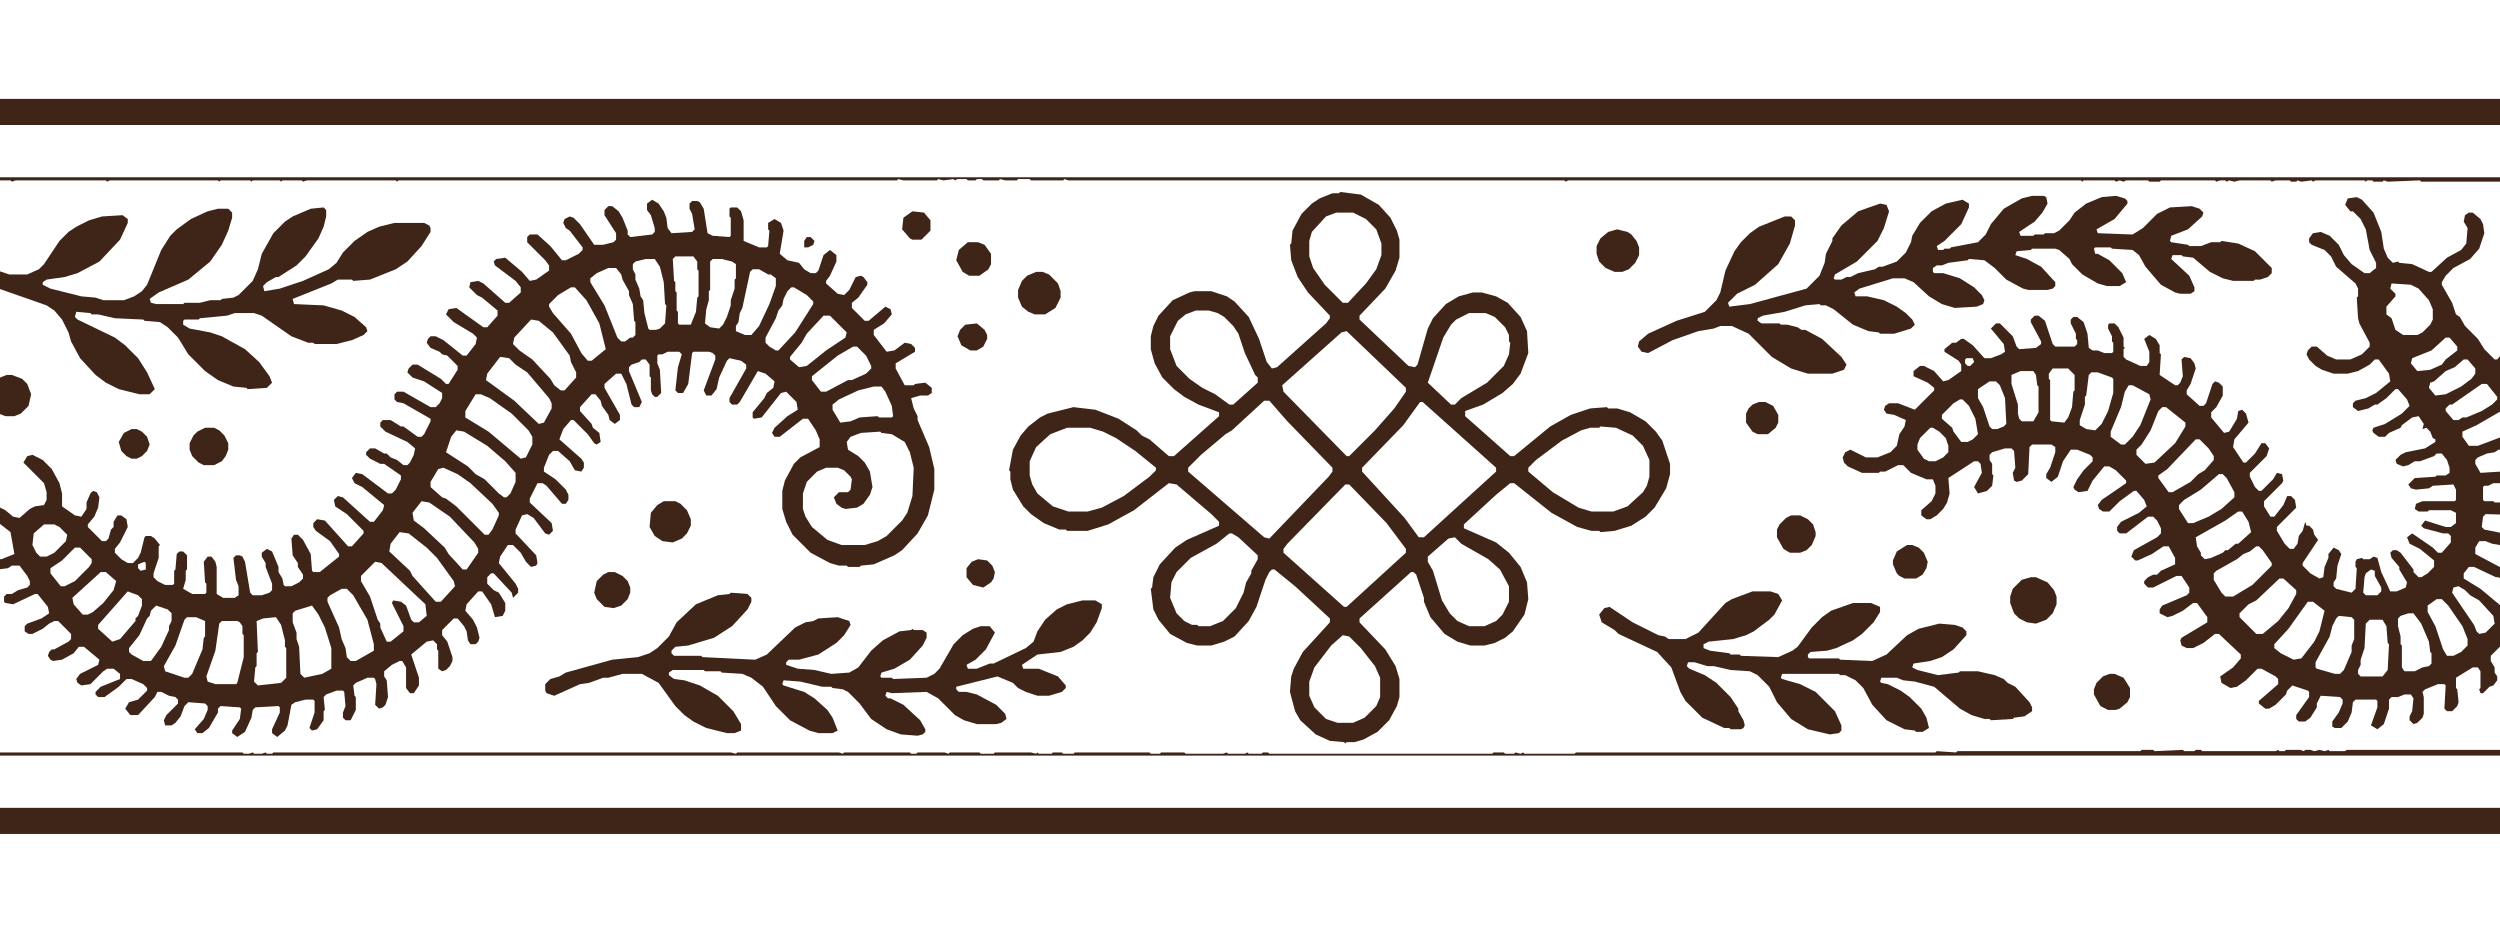
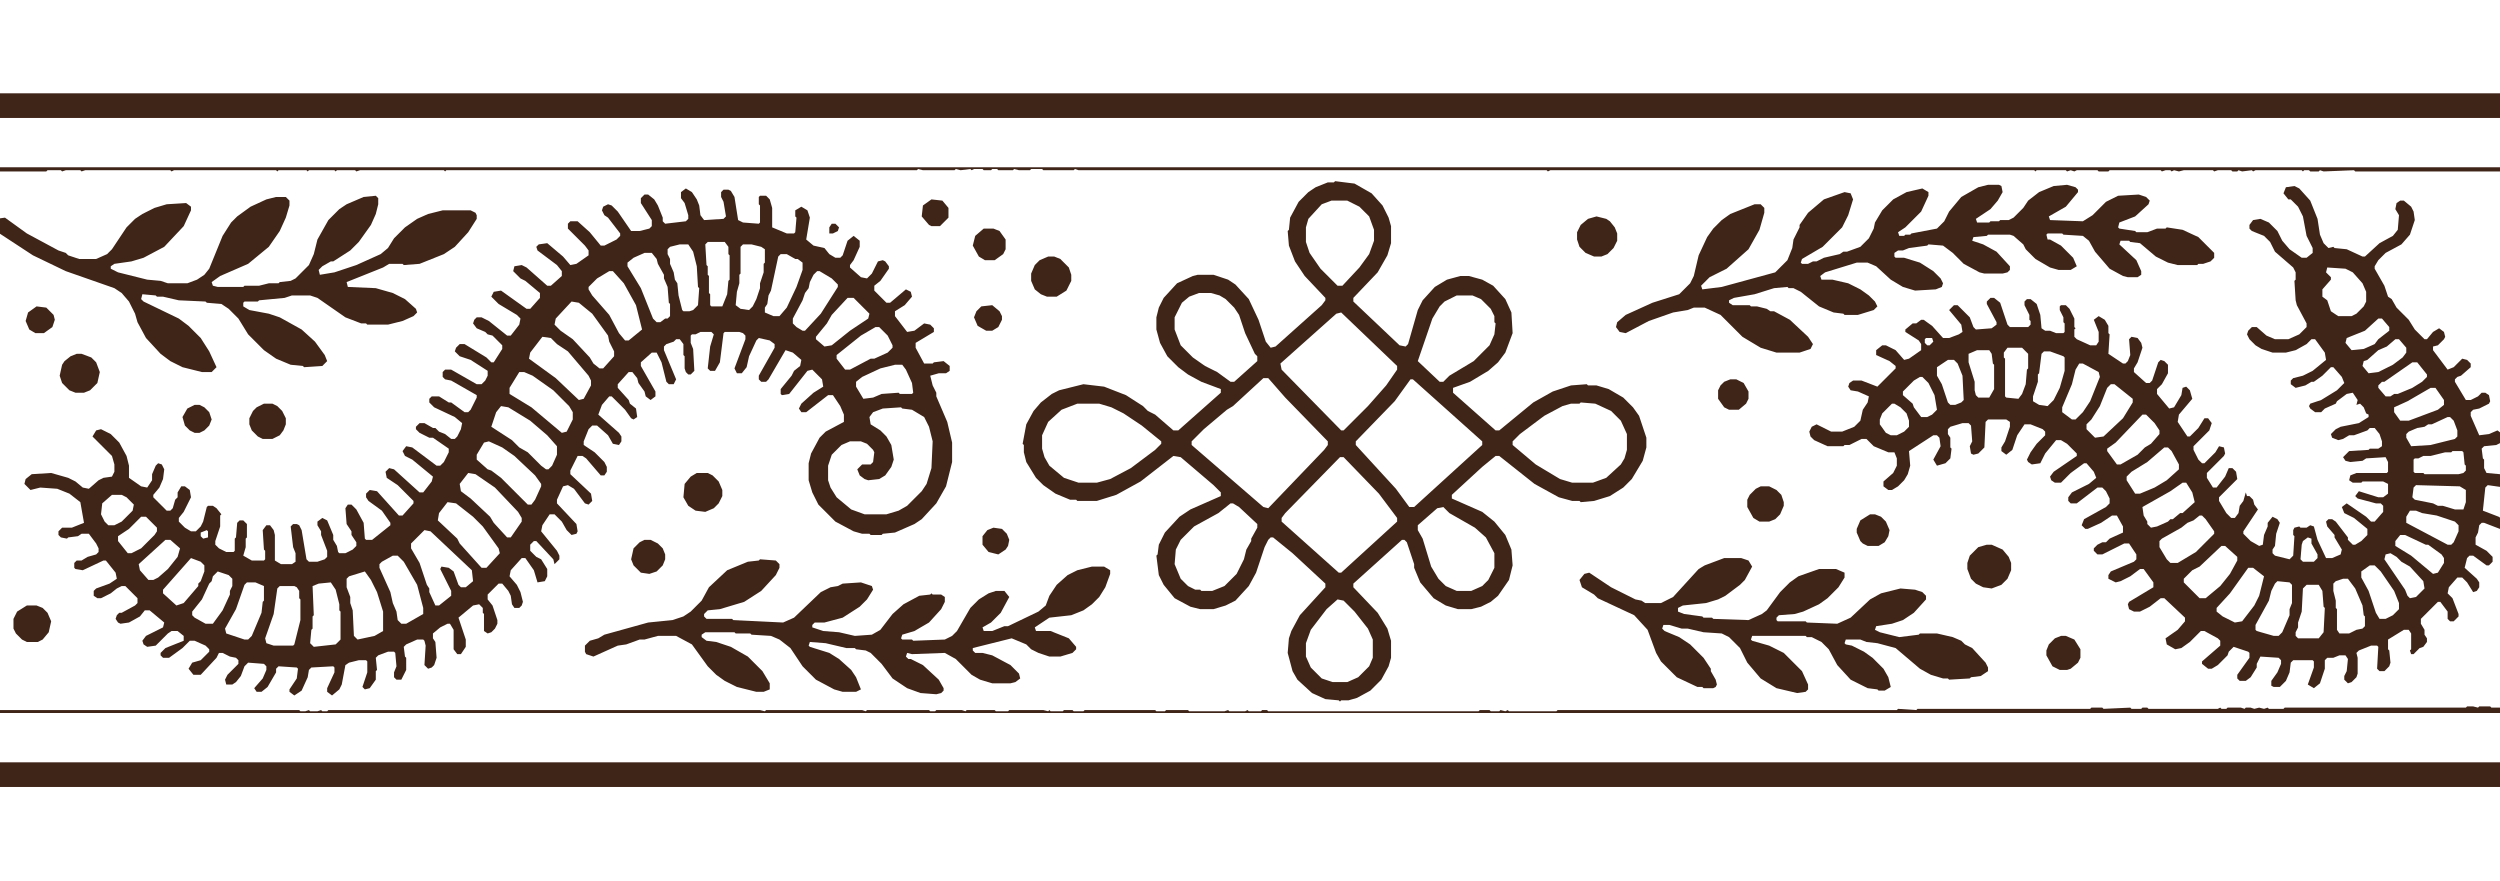
- <svg xmlns="http://www.w3.org/2000/svg" width="268" height="100" viewBox="16 0 268 100">
+ <svg xmlns="http://www.w3.org/2000/svg" width="284" height="100" viewBox="8 0 284 100">
  <defs>
    <clipPath id="interior">
      <rect x="5" y="19" width="290" height="62" />
    </clipPath>
  </defs>
  <g clip-path="url(#interior)">
    <g transform="translate(300 0) rotate(90) scale(0.1381215)">
      <path fill="#3F2418" fill-rule="evenodd" d="M511,2072L504,2075L500,2079L498,2084L498,2092L503,2100L509,2103L517,2103L521,2101L526,2096L528,2092L528,2083L526,2079L520,2074Z M263,2069L259,2070L253,2076L252,2084L257,2091L264,2093L271,2090L274,2085L274,2078L269,2071Z M306,2032L298,2035L294,2039L291,2047L291,2051L293,2056L297,2061L300,2063L309,2065L315,2063L321,2057L323,2052L323,2045L321,2040L315,2034Z M345,1940L339,1942L335,1946L333,1950L333,1954L336,1960L343,1964L350,1962L354,1958L356,1954L356,1950L354,1946L350,1942Z M344,1879L338,1882L334,1886L332,1890L332,1897L335,1903L338,1906L344,1909L349,1909L354,1907L359,1902L361,1898L361,1890L358,1884L354,1881L349,1879Z M177,1722L175,1723L173,1727L173,1750L176,1762L180,1771L187,1781L196,1790L204,1795L209,1801L218,1821L224,1839L226,1851L222,1852L219,1849L215,1842L215,1840L206,1826L199,1819L185,1809L176,1805L168,1803L163,1803L161,1805L162,1815L168,1829L172,1835L181,1844L197,1853L209,1856L218,1860L229,1871L231,1875L232,1884L233,1885L233,1893L235,1901L235,1913L236,1914L236,1935L235,1939L232,1940L227,1933L217,1910L203,1893L190,1884L179,1879L169,1876L165,1876L162,1879L162,1887L164,1895L170,1908L178,1919L183,1924L194,1931L221,1942L226,1946L230,1952L233,1960L233,1976L231,1982L230,1993L224,2017L221,2023L219,2023L217,2020L215,2006L212,1996L203,1979L186,1963L173,1957L170,1957L167,1961L168,1977L171,1987L176,1997L180,2003L187,2010L205,2022L209,2026L213,2035L213,2049L210,2058L208,2060L206,2066L192,2092L179,2110L180,2117L182,2119L186,2120L191,2116L210,2087L223,2060L237,2020L241,2014L248,2008L258,2003L265,2001L278,1994L291,1982L297,1974L302,1964L306,1948L306,1940L302,1936L289,1942L278,1949L268,1959L262,1967L248,1996L246,1998L242,1997L243,1986L244,1985L244,1980L247,1967L248,1945L249,1944L250,1932L254,1926L262,1918L275,1910L288,1897L295,1887L300,1875L301,1865L302,1864L301,1849L297,1845L292,1847L281,1855L271,1866L261,1884L258,1893L255,1909L252,1914L249,1914L248,1913L248,1902L247,1901L245,1880L243,1874L243,1859L245,1853L261,1830L266,1817L266,1813L267,1812L267,1795L264,1783L260,1774L257,1771L254,1772L246,1781L241,1791L237,1805L236,1828L232,1829L220,1799L217,1794L217,1783L218,1782L217,1769L209,1749L203,1740L191,1729L180,1722Z M456,1567L451,1569L447,1573L444,1579L444,1584L446,1588L451,1593L460,1595L465,1593L471,1587L472,1580L470,1574L465,1569L460,1567Z M403,1520L396,1523L391,1528L389,1532L389,1541L392,1546L398,1551L409,1552L416,1548L420,1542L421,1534L418,1527L414,1523L408,1520Z M187,1424L184,1427L184,1430L187,1432L192,1432L192,1429L190,1425Z M171,1334L165,1339L164,1348L169,1355L178,1356L185,1350L186,1348L186,1341L179,1334Z M301,1333L297,1338L298,1346L299,1347L299,1354L286,1361L282,1361L273,1346L270,1346L267,1349L266,1354L272,1362L273,1368L260,1378L256,1378L251,1370L244,1364L240,1365L238,1369L249,1382L249,1385L239,1395L235,1395L231,1390L221,1383L219,1383L215,1386L214,1388L215,1392L225,1397L229,1401L228,1406L220,1415L218,1415L214,1412L203,1407L198,1407L194,1412L198,1417L210,1421L212,1423L212,1427L209,1432L204,1436L202,1445L197,1451L179,1448L173,1450L170,1455L173,1460L178,1460L179,1459L191,1460L192,1461L192,1467L187,1479L171,1479L164,1481L161,1484L161,1489L162,1490L168,1490L169,1489L183,1489L184,1490L183,1503L181,1507L162,1510L157,1513L156,1515L156,1519L158,1521L162,1521L166,1519L178,1517L180,1519L181,1535L177,1538L169,1539L164,1541L158,1545L155,1550L158,1554L163,1554L167,1551L177,1548L180,1548L182,1550L184,1567L182,1569L179,1569L169,1573L164,1576L160,1581L160,1584L163,1587L167,1587L181,1578L186,1578L188,1580L190,1588L190,1595L174,1606L169,1611L168,1614L170,1618L173,1619L177,1617L179,1614L192,1604L194,1604L197,1607L202,1617L202,1620L191,1629L182,1639L182,1645L184,1647L188,1647L202,1633L206,1630L210,1630L217,1640L218,1645L211,1651L200,1664L201,1671L203,1673L206,1672L218,1656L223,1652L227,1652L235,1661L235,1664L220,1681L218,1685L219,1691L223,1692L229,1686L231,1682L241,1670L245,1670L254,1678L254,1681L239,1702L240,1708L244,1710L250,1704L259,1689L262,1686L267,1687L276,1694L276,1697L264,1712L261,1718L261,1722L263,1724L266,1725L270,1722L273,1715L275,1713L276,1709L284,1701L287,1701L298,1708L298,1710L294,1714L283,1732L283,1736L286,1739L289,1740L293,1736L296,1727L305,1713L309,1713L313,1715L316,1718L316,1722L304,1743L304,1748L306,1750L310,1750L312,1748L313,1743L325,1722L327,1722L337,1727L339,1729L339,1732L331,1743L331,1745L326,1753L326,1759L328,1761L331,1761L335,1757L343,1740L348,1734L353,1735L359,1738L361,1740L361,1743L357,1748L355,1753L352,1756L352,1758L348,1765L348,1769L351,1772L353,1772L356,1769L360,1761L360,1758L369,1745L372,1745L380,1749L383,1752L383,1755L368,1775L367,1780L371,1783L375,1781L378,1775L392,1758L396,1759L405,1766L405,1769L386,1790L385,1794L388,1797L393,1796L399,1787L412,1774L414,1774L424,1783L424,1786L404,1804L403,1810L406,1813L409,1813L412,1811L420,1800L430,1793L432,1793L444,1808L444,1813L443,1814L430,1815L419,1821L415,1825L415,1828L418,1830L431,1829L437,1825L440,1825L446,1821L449,1821L452,1824L455,1830L455,1835L454,1836L449,1837L444,1840L440,1840L428,1845L426,1849L429,1853L432,1853L437,1850L440,1850L453,1845L458,1845L460,1847L462,1853L462,1860L460,1862L436,1866L432,1868L431,1870L431,1873L433,1875L450,1873L455,1871L462,1871L464,1874L464,1883L461,1888L440,1888L436,1889L432,1892L432,1895L436,1898L452,1897L453,1896L460,1896L461,1897L461,1907L457,1914L450,1912L443,1912L442,1911L431,1911L428,1914L428,1917L430,1919L442,1920L443,1921L453,1921L454,1922L454,1928L451,1934L448,1937L445,1937L433,1933L424,1933L423,1932L418,1936L416,1939L416,1943L417,1944L429,1947L433,1949L437,1953L437,1957L434,1962L429,1967L426,1967L421,1963L409,1957L403,1958L400,1962L400,1965L405,1968L409,1968L411,1970L418,1972L420,1974L420,1977L409,1988L407,1988L401,1983L394,1980L386,1979L382,1981L381,1984L383,1986L390,1989L395,1989L401,1993L400,1998L393,2008L383,2008L375,2010L364,2016L357,2023L353,2031L354,2035L359,2038L375,2022L382,2020L388,2020L392,2022L393,2029L395,2033L402,2041L401,2046L396,2052L393,2058L389,2072L390,2088L394,2093L398,2094L403,2089L401,2081L402,2067L406,2057L413,2048L430,2045L434,2055L434,2063L437,2066L440,2066L442,2064L443,2059L442,2058L441,2050L439,2047L439,2041L447,2035L451,2033L454,2033L456,2035L458,2042L461,2047L461,2051L463,2053L467,2053L468,2052L469,2046L461,2029L461,2027L471,2019L476,2018L480,2024L484,2035L486,2037L490,2037L492,2034L492,2031L488,2023L484,2018L482,2014L482,2011L492,2001L496,2001L498,2003L504,2014L504,2016L506,2018L509,2019L512,2017L513,2015L512,2008L507,1999L502,1995L502,1991L512,1979L516,1980L523,1994L527,1997L530,1996L532,1993L531,1986L521,1976L519,1973L519,1968L523,1963L527,1963L533,1978L537,1982L539,1982L541,1980L541,1975L533,1964L527,1958L527,1954L531,1945L534,1942L536,1942L543,1949L545,1956L550,1959L555,1955L555,1949L541,1936L537,1934L537,1931L540,1925L541,1920L543,1918L546,1918L555,1927L559,1929L563,1928L563,1923L561,1920L556,1916L548,1913L545,1910L546,1897L548,1895L551,1895L558,1898L566,1905L569,1903L569,1899L565,1894L553,1887L550,1887L548,1885L549,1870L550,1869L558,1870L567,1876L569,1876L572,1872L568,1866L557,1861L551,1860L549,1858L548,1840L549,1839L553,1839L566,1845L569,1845L572,1841L567,1835L563,1833L547,1830L545,1827L543,1819L543,1813L544,1812L553,1812L565,1816L567,1814L566,1810L559,1805L552,1805L551,1804L541,1805L539,1803L536,1795L536,1790L537,1789L548,1788L553,1790L557,1790L559,1788L559,1784L551,1780L541,1780L540,1781L532,1782L530,1780L526,1771L526,1766L527,1765L531,1764L547,1765L550,1762L549,1759L547,1757L541,1755L528,1756L525,1758L521,1758L516,1752L513,1746L513,1744L518,1741L534,1741L538,1738L538,1735L532,1731L526,1731L508,1737L498,1725L497,1720L500,1717L504,1717L505,1716L519,1716L521,1713L520,1710L517,1707L513,1705L510,1705L498,1709L493,1713L489,1713L480,1704L480,1701L486,1696L490,1694L497,1693L500,1691L500,1687L498,1685L495,1684L487,1686L481,1689L474,1695L469,1694L459,1685L459,1682L469,1675L479,1672L478,1666L474,1664L468,1664L460,1669L458,1673L453,1678L448,1678L445,1675L445,1673L460,1659L464,1658L460,1654L457,1654L453,1656L437,1669L432,1668L423,1662L423,1658L429,1652L436,1648L440,1644L439,1640L437,1639L431,1640L414,1656L411,1656L400,1651L399,1647L402,1642L414,1633L415,1630L412,1627L406,1628L390,1645L387,1645L375,1639L375,1635L377,1632L391,1620L391,1617L388,1615L384,1615L380,1617L372,1625L366,1634L363,1634L353,1630L350,1627L350,1623L358,1614L365,1610L366,1605L363,1603L359,1603L356,1605L341,1622L333,1619L326,1613L326,1611L337,1600L344,1595L345,1593L343,1590L336,1591L332,1596L329,1597L319,1606L316,1606L306,1597L306,1594L311,1590L315,1589L322,1584L326,1583L329,1579L326,1575L322,1575L301,1587L298,1587L290,1578L290,1574L298,1570L314,1566L316,1564L316,1560L312,1558L288,1568L285,1568L283,1566L281,1560L279,1558L279,1555L283,1552L292,1552L293,1551L303,1551L306,1550L308,1548L308,1546L305,1543L287,1544L282,1546L276,1546L275,1545L275,1542L273,1538L273,1529L275,1527L285,1530L303,1532L305,1530L305,1526L298,1522L274,1519L273,1518L273,1506L274,1503L276,1501L279,1501L303,1510L307,1508L307,1504L302,1500L293,1498L280,1492L278,1490L280,1481L283,1477L286,1477L309,1490L312,1490L314,1488L314,1484L312,1482L288,1468L290,1462L296,1455L301,1456L305,1461L309,1463L320,1472L324,1472L325,1471L324,1465L305,1450L304,1446L312,1438L318,1437L323,1445L332,1455L336,1457L339,1455L339,1451L325,1433L325,1429L334,1423L341,1420L347,1420L355,1435L360,1440L373,1447L381,1449L395,1449L405,1446L415,1441L429,1427L437,1412L439,1405L439,1399L440,1398L440,1389L439,1388L438,1378L431,1362L427,1356L414,1344L400,1336L380,1331L364,1331L347,1335L326,1344L323,1344L317,1347L309,1349L307,1342L307,1336L305,1333Z M415,2004L420,2005L429,2014L432,2020L432,2025L429,2028L423,2031L414,2030L407,2022L407,2014L409,2010Z M434,1985L437,1985L440,1987L451,1998L455,2006L455,2009L445,2017L441,2017L435,2008L425,1998L425,1994Z M451,1966L458,1968L468,1976L475,1984L477,1988L477,1992L469,1999L464,2000L444,1978L444,1974Z M465,1946L470,1946L478,1949L480,1951L482,1951L496,1963L498,1969L488,1980L485,1980L459,1957L462,1949Z M436,1944L437,1943L442,1943L443,1947L441,1949L438,1949Z M473,1926L476,1923L482,1923L486,1925L489,1925L502,1931L513,1939L513,1945L508,1954L506,1956L503,1956L493,1948L480,1942L478,1940L474,1939L470,1935Z M482,1897L494,1897L495,1898L504,1899L523,1907L526,1910L526,1913L521,1928L517,1929L501,1920L481,1913L479,1911L479,1904Z M483,1870L486,1868L492,1868L493,1867L510,1867L530,1872L531,1873L531,1889L529,1895L525,1896L505,1889L484,1886L482,1884L482,1872Z M479,1842L485,1838L497,1835L502,1835L503,1834L526,1834L530,1838L532,1856L529,1859L518,1858L517,1857L507,1857L506,1856L482,1857L480,1852Z M523,1806L526,1820L523,1823L502,1824L496,1826L491,1826L483,1829L476,1829L474,1827L470,1814L477,1809L487,1804L503,1799L519,1799Z M513,1780L513,1784L510,1787L503,1788L496,1791L487,1793L467,1802L464,1802L462,1800L457,1791L457,1787L462,1782L481,1771L500,1766L505,1766Z M478,1725L483,1731L483,1735L481,1737L470,1741L467,1745L466,1751L468,1752L486,1743L490,1743L498,1753L498,1756L487,1761L484,1761L481,1763L463,1769L451,1776L447,1776L436,1765L437,1760L469,1726Z M467,1714L467,1718L447,1736L443,1738L428,1754L422,1753L413,1746L414,1739L425,1725L433,1717L451,1704L455,1703Z M442,1694L442,1697L430,1708L425,1711L410,1727L404,1735L398,1736L389,1729L390,1723L401,1707L421,1688L426,1685L429,1685Z M415,1677L415,1680L393,1702L387,1710L386,1713L378,1722L374,1722L364,1716L363,1712L368,1701L375,1691L391,1674L398,1669L400,1669L411,1674Z M386,1663L386,1665L383,1669L372,1680L368,1687L362,1693L351,1710L339,1706L334,1702L335,1696L346,1678L358,1664L367,1656L374,1656L383,1660Z M355,1648L356,1652L335,1677L324,1695L319,1695L306,1687L306,1683L309,1676L321,1659L334,1646L339,1643L345,1643Z M328,1634L329,1638L311,1657L295,1679L290,1678L277,1668L278,1661L283,1656L289,1647L309,1630L313,1628L317,1628Z M293,1609L303,1618L303,1621L299,1626L294,1629L279,1643L272,1653L267,1658L262,1657L248,1644L249,1638L258,1627L276,1614L281,1613L289,1609Z M271,1586L280,1597L280,1600L274,1605L259,1613L243,1627L238,1630L236,1630L229,1623L223,1613L223,1610L233,1601L251,1591Z M262,1565L262,1567L265,1571L265,1574L262,1577L237,1587L219,1598L216,1598L212,1593L208,1584L208,1578L213,1574L217,1573L226,1568L229,1568L236,1565L249,1564L250,1563L260,1563Z M255,1544L256,1547L256,1552L255,1553L243,1556L233,1557L230,1559L224,1560L217,1563L213,1563L209,1565L205,1565L203,1563L201,1555L201,1548L207,1544L219,1541L236,1540L237,1539L251,1540Z M199,1518L203,1515L209,1515L210,1514L230,1514L231,1515L242,1516L252,1520L252,1529L251,1530L242,1530L241,1531L227,1531L226,1532L219,1532L218,1533L201,1534L199,1532Z M201,1496L203,1488L205,1485L216,1485L217,1486L224,1486L233,1489L237,1489L246,1492L252,1495L255,1498L254,1505L251,1509L240,1508L233,1506L226,1506L225,1505L203,1505L201,1503Z M213,1458L216,1454L222,1454L236,1459L253,1467L260,1473L260,1478L257,1485L253,1485L250,1483L243,1482L239,1480L211,1474L209,1472L209,1467L213,1460Z M229,1430L234,1425L236,1425L258,1439L272,1452L272,1454L269,1459L266,1462L262,1462L247,1454L241,1452L237,1449L232,1448L226,1445L223,1442L223,1440Z M258,1399L262,1400L272,1415L284,1430L285,1436L279,1443L277,1443L266,1434L259,1430L245,1417L245,1412Z M284,1380L286,1380L290,1384L295,1395L295,1398L304,1415L304,1419L295,1426L292,1426L276,1406L269,1394L269,1391L276,1384Z M323,1363L324,1364L324,1374L323,1375L324,1389L327,1396L328,1404L318,1410L314,1410L310,1405L303,1390L300,1378L300,1372L304,1369L315,1364Z M343,1354L351,1350L363,1347L385,1348L398,1352L404,1356L416,1368L420,1375L423,1385L423,1403L419,1414L409,1426L401,1431L395,1433L383,1433L374,1430L366,1422L363,1415L363,1406L365,1401L370,1396L372,1395L380,1396L382,1398L382,1405L386,1409L391,1407L394,1403L395,1400L394,1391L391,1386L384,1381L378,1379L366,1381L359,1385L354,1390L349,1398L343,1399L339,1396L336,1388L335,1373L336,1372L337,1364Z M263,1290L260,1290L256,1292L251,1298L252,1307L256,1311L261,1313L268,1310L272,1303L272,1298L269,1293Z M197,1287L190,1292L188,1297L188,1305L194,1312L202,1314L211,1309L214,1304L214,1296L209,1289L205,1287Z M444,1284L439,1286L435,1290L434,1297L436,1302L441,1306L448,1306L454,1301L456,1293L452,1287L449,1285Z M226,1233L220,1235L213,1242L211,1247L211,1252L214,1259L218,1263L225,1266L231,1266L238,1263L242,1258L244,1253L244,1245L239,1237L231,1233Z M469,1201L466,1206L466,1216L469,1228L473,1236L481,1245L490,1251L498,1254L503,1260L515,1285L515,1288L519,1298L519,1305L516,1306L512,1299L504,1291L491,1284L486,1288L486,1295L488,1301L493,1309L500,1316L519,1327L523,1331L526,1337L527,1363L526,1364L526,1372L525,1373L522,1372L519,1362L512,1350L501,1340L495,1337L491,1337L489,1340L489,1347L488,1348L489,1349L490,1358L497,1371L505,1380L518,1390L522,1397L523,1411L520,1424L519,1437L516,1446L514,1446L512,1444L512,1436L508,1421L499,1407L493,1401L485,1396L482,1397L479,1406L480,1421L482,1425L483,1431L487,1439L508,1461L512,1470L510,1511L509,1512L509,1533L507,1535L505,1535L502,1532L501,1522L495,1502L486,1488L473,1476L467,1473L464,1473L461,1476L460,1489L461,1490L462,1499L469,1516L483,1531L494,1537L503,1546L507,1552L510,1561L512,1581L522,1617L525,1622L527,1629L531,1633L536,1633L538,1632L540,1626L531,1606L530,1599L526,1588L526,1584L523,1573L523,1558L530,1545L548,1532L555,1525L560,1518L565,1508L569,1492L569,1486L567,1481L562,1481L552,1487L540,1499L532,1513L528,1525L527,1533L524,1537L522,1537L520,1534L520,1510L521,1509L521,1497L522,1496L523,1480L526,1473L533,1464L548,1454L559,1443L567,1428L569,1421L569,1410L567,1406L557,1410L551,1414L542,1424L537,1432L532,1448L531,1449L528,1448L529,1435L533,1418L533,1411L534,1410L535,1402L537,1398L546,1389L558,1380L566,1368L570,1357L571,1344L570,1340L568,1338L566,1338L559,1342L547,1355L542,1365L542,1367L540,1369L537,1368L538,1364L537,1337L542,1328L555,1315L559,1308L562,1298L562,1283L561,1279L558,1275L554,1276L547,1283L539,1298L537,1306L537,1312L535,1314L533,1314L525,1282L530,1270L534,1266L537,1260L540,1251L540,1242L537,1232L534,1229L532,1229L525,1235L519,1250L519,1262L516,1263L508,1251L506,1233L502,1223L497,1216L491,1210L483,1205L472,1201Z M192,784L187,786L182,790L180,793L178,801L180,808L185,814L191,817L197,817L203,815L208,810L211,803L211,797L209,792L204,787L198,784Z M360,760L342,766L335,771L327,779L320,791L317,801L317,808L316,809L317,822L322,837L331,853L354,881L354,884L323,919L319,919L314,905L305,890L298,882L290,876L274,870L257,871L246,876L235,886L230,895L227,906L227,913L230,924L236,934L247,944L255,948L283,956L285,958L284,963L248,1001L245,1001L224,981L210,973L200,970L186,970L179,972L169,977L159,986L151,1000L149,1016L150,1017L150,1022L154,1032L158,1038L166,1046L179,1053L189,1054L190,1055L202,1054L215,1049L227,1041L245,1024L247,1024L251,1027L285,1065L286,1069L281,1073L263,1079L246,1087L234,1098L230,1104L226,1116L226,1129L227,1133L233,1146L245,1157L253,1161L261,1163L271,1163L282,1160L293,1154L302,1145L308,1137L314,1126L320,1110L323,1110L354,1145L354,1149L341,1164L338,1170L334,1174L325,1188L318,1206L316,1223L321,1243L324,1249L331,1258L338,1264L349,1270L365,1273L366,1272L372,1272L380,1270L393,1262L399,1256L406,1246L411,1234L411,1229L412,1228L412,1212L407,1196L396,1176L375,1149L376,1143L399,1116L405,1110L408,1110L419,1135L425,1144L438,1156L448,1161L456,1162L457,1163L473,1161L481,1157L492,1148L499,1135L501,1127L501,1116L498,1106L494,1098L482,1087L471,1081L450,1074L444,1071L442,1069L442,1067L455,1051L480,1024L483,1024L506,1045L519,1052L525,1054L537,1055L552,1051L559,1047L570,1035L575,1024L576,1013L577,1012L576,1011L576,1005L574,998L568,987L559,978L548,972L541,970L527,970L517,973L504,981L483,1001L480,1001L444,961L444,959L446,957L464,951L467,951L479,946L492,935L498,925L501,915L501,904L499,896L495,888L490,882L477,873L465,870L452,871L440,876L429,885L421,895L410,920L407,920L384,895L375,884L375,881L398,852L409,832L412,821L412,815L413,814L412,803L408,790L401,779L394,772L379,763L368,760Z M363,1159L365,1159L370,1164L385,1184L394,1201L397,1212L397,1227L393,1239L383,1251L376,1255L369,1257L358,1257L347,1252L337,1241L332,1228L332,1210L335,1200L340,1190L350,1175Z M431,1080L434,1080L443,1085L445,1085L452,1089L460,1091L472,1097L482,1107L486,1117L486,1126L485,1127L485,1131L482,1137L476,1143L464,1148L452,1147L444,1143L433,1132L422,1112L414,1102L414,1100L417,1095Z M297,1080L314,1099L314,1102L306,1113L301,1123L294,1133L284,1143L271,1148L261,1148L249,1142L244,1136L241,1128L241,1118L243,1111L246,1106L253,1099L259,1095L274,1090L291,1082L293,1080Z M363,1022L366,1022L370,1025L418,1071L417,1075L366,1134L363,1134L353,1124L337,1105L334,1100L311,1075L311,1071L327,1057Z M494,1009L503,1000L517,989L526,985L541,985L548,988L557,997L561,1006L561,1018L558,1027L549,1036L540,1040L529,1040L518,1036L501,1023L493,1014Z M189,984L198,984L209,988L220,996L235,1010L235,1014L221,1028L208,1037L199,1040L187,1040L180,1038L168,1027L165,1019L165,1006L170,996L178,988Z M426,965L429,965L471,1011L471,1013L429,1060L426,1060L422,1057L376,1012L376,1009L406,980Z M304,965L317,974L334,989L354,1009L354,1011L304,1060L299,1061L258,1015L257,1011L301,965Z M363,895L366,895L417,951L417,955L402,966L366,999L363,999L330,967L312,954L312,952Z M477,890L482,895L486,904L486,916L482,925L476,931L466,937L443,944L436,948L432,948L418,932L417,927L422,922L434,901L442,892L455,885L467,885Z M254,888L260,885L265,885L266,884L275,885L284,889L297,902L309,922L314,927L314,930L297,948L262,936L252,930L248,926L243,916L243,903L246,896Z M357,776L370,776L377,778L382,781L393,793L397,804L397,821L394,831L382,851L366,870L363,870L357,864L342,844L334,829L332,822L332,815L331,814L332,802L338,789L346,781Z M322,676L315,680L312,686L312,691L314,696L317,699L321,701L328,701L335,696L337,692L337,684L332,678L328,676Z M413,647L407,649L403,653L400,659L400,666L402,670L407,675L411,677L417,677L426,672L429,667L429,659L427,654L423,650L416,647Z M436,560L429,563L425,567L423,572L423,576L428,584L435,587L438,587L445,584L447,582L449,578L449,569L446,564L441,561Z M552,479L549,479L545,481L533,492L530,498L527,501L524,508L521,521L521,535L522,536L524,552L520,568L518,572L515,571L513,558L510,549L504,540L493,530L490,530L487,533L485,539L484,551L488,567L493,576L508,592L513,603L512,628L511,629L511,652L510,653L508,653L506,651L505,638L503,631L497,618L492,611L483,602L475,597L471,597L468,604L468,618L474,635L479,642L487,650L502,661L505,665L510,676L509,705L508,706L508,713L507,714L505,729L503,734L500,734L498,730L496,711L493,701L490,695L481,683L477,679L466,673L461,676L459,682L459,696L465,712L468,717L491,738L496,748L496,761L494,764L493,769L483,789L471,807L472,811L477,815L483,813L489,803L492,800L506,770L518,759L537,752L544,748L557,735L565,718L565,714L566,713L566,705L565,703L563,702L559,703L552,707L550,707L541,713L530,724L524,733L519,745L517,747L514,746L514,741L517,731L517,726L520,713L521,698L524,692L533,683L545,677L558,666L566,653L570,636L569,629L567,627L563,627L552,632L537,647L531,659L527,673L526,674L523,673L523,629L524,628L524,624L528,616L534,610L547,603L559,592L566,578L567,570L568,569L568,564L565,559L557,561L550,565L541,574L536,581L531,591L530,596L529,597L526,596L526,584L528,579L529,570L533,555L550,535L555,526L558,516L558,512L559,511L558,494L557,493L556,485Z M463,460L458,462L452,467L448,476L448,480L450,487L457,494L463,496L468,496L476,493L480,489L483,483L484,476L481,468L476,463L469,460Z M534,403L526,408L523,415L523,419L525,424L530,429L535,431L539,431L548,426L551,420L551,414L550,411L545,405L541,403Z M208,293L195,306L189,319L187,332L188,333L188,340L191,348L191,357L190,358L188,371L187,372L183,371L178,358L168,347L165,346L162,349L160,355L161,372L166,382L177,393L182,401L181,428L178,429L170,415L158,405L156,405L154,407L152,414L153,425L158,437L165,446L171,450L179,458L181,462L181,469L182,470L182,477L183,478L183,488L180,489L172,477L165,471L158,467L153,468L152,470L152,479L154,487L162,501L174,511L182,515L188,521L192,542L193,543L193,547L194,548L194,552L191,553L187,547L174,534L161,528L158,528L155,533L158,546L164,557L173,566L183,572L188,573L196,577L203,584L207,595L207,598L209,601L212,614L215,620L215,623L217,627L217,632L216,633L213,632L203,615L187,599L177,594L164,590L159,592L158,597L164,614L175,627L185,634L187,634L197,639L204,640L214,644L224,654L236,698L238,714L235,715L228,708L221,694L205,676L189,667L175,663L171,663L168,666L168,671L176,691L181,698L188,705L195,710L210,717L227,721L233,724L242,733L249,755L259,777L265,784L269,785L273,782L274,777L264,758L257,738L255,726L253,721L253,712L259,699L277,681L286,666L290,653L290,634L287,625L283,623L277,627L263,642L256,655L256,658L254,661L252,669L252,674L251,675L251,689L249,692L247,692L245,688L242,671L237,655L236,644L237,643L237,639L240,633L252,618L257,606L258,598L259,597L259,586L255,573L252,570L248,572L243,577L238,584L233,594L230,607L230,616L227,617L224,613L216,587L216,578L219,571L230,559L236,549L239,539L238,522L236,517L233,516L229,518L223,524L216,535L212,548L212,555L211,556L208,556L206,553L206,549L204,544L202,529L201,528L202,516L208,508L217,499L224,486L225,482L225,467L224,463L222,461L219,461L207,472L201,483L198,492L195,491L194,480L193,479L193,461L194,458L201,450L205,448L213,440L220,428L222,421L222,411L219,406L212,409L202,419L197,428L197,430L193,431L192,430L192,418L193,417L194,401L198,396L207,391L221,379L227,368L228,364L228,356L226,353L223,353L214,357L201,371L198,370L198,363L199,362L200,354L211,341L216,331L218,323L218,307L217,306L217,302L215,296L212,293Z M397,50L392,53L390,58L389,69L385,71L378,71L377,72L369,73L367,71L366,61L364,57L362,55L357,56L354,60L357,67L358,75L342,82L339,82L337,80L336,75L332,67L330,66L325,67L323,70L323,73L326,76L329,82L329,86L314,95L312,95L310,93L309,90L302,82L299,82L296,85L295,89L302,96L304,101L288,113L285,113L284,109L279,104L277,103L273,104L270,108L273,113L279,118L279,120L271,128L263,133L253,143L246,147L244,150L235,153L221,161L219,161L214,158L208,152L201,139L193,132L181,128L174,129L170,131L165,137L165,140L167,143L172,144L177,141L189,142L194,146L200,157L211,169L211,171L205,184L204,194L203,195L204,199L200,203L193,206L180,208L165,214L155,223L153,227L154,234L159,236L164,232L164,230L170,224L178,220L194,217L204,212L208,212L212,217L212,221L205,231L198,237L190,241L183,248L180,255L181,261L185,264L188,264L190,262L194,252L199,247L207,243L220,228L224,226L230,226L231,227L247,226L251,225L266,217L269,217L275,223L279,232L279,243L276,250L269,258L269,262L272,265L275,266L279,264L284,259L287,254L290,245L290,234L288,226L283,217L279,213L279,210L290,202L296,201L305,212L309,220L311,228L313,230L316,230L319,226L317,218L314,213L314,211L309,204L302,197L302,195L310,188L315,186L321,192L329,205L332,214L334,215L336,214L339,210L339,205L336,202L332,193L330,192L324,184L323,179L329,175L333,176L332,173L335,170L340,168L341,166L343,166L348,174L351,189L353,193L357,197L360,196L362,191L361,187L358,182L358,178L354,167L352,165L352,161L357,157L363,155L367,155L369,158L369,165L370,166L371,182L376,187L379,185L380,181L379,171L377,168L376,152L380,150L388,150L389,151L389,176L391,181L395,182L397,179L397,172L396,171L396,154L398,150L406,150L409,154L409,158L404,174L408,177L410,175L414,160L414,156L416,154L421,154L429,161L429,164L425,168L414,184L417,188L422,186L426,178L435,167L440,167L445,172L448,177L448,179L444,183L442,183L429,193L427,196L427,199L429,201L433,200L440,194L442,194L452,188L456,189L459,196L459,201L444,208L433,211L432,214L434,217L434,222L433,223L434,227L436,228L440,228L441,227L457,228L460,231L457,243L455,245L452,245L449,243L439,242L430,239L427,241L425,245L430,249L433,249L440,252L448,253L449,256L445,263L439,269L437,269L419,257L415,260L411,261L408,264L408,266L405,267L412,269L416,272L422,273L426,276L426,279L422,283L412,289L409,289L394,274L388,275L385,278L385,281L392,284L401,291L401,294L393,299L389,299L375,285L373,284L368,285L367,289L372,292L381,301L381,303L378,306L370,310L367,310L354,297L348,295L344,298L344,301L352,306L359,313L359,315L347,323L341,322L328,311L321,313L318,316L319,319L325,320L335,326L336,330L324,340L320,340L316,336L307,331L300,331L297,334L296,337L298,339L313,344L315,346L315,349L306,359L303,359L298,356L286,352L282,353L278,356L277,361L279,363L292,362L297,364L299,366L299,368L291,380L275,379L274,380L268,380L263,383L260,388L263,392L273,388L281,388L284,390L284,395L279,406L277,408L271,408L270,407L269,408L262,408L254,412L251,415L251,419L252,420L255,420L261,417L265,417L266,416L273,416L274,417L274,423L272,428L272,432L270,435L259,436L250,439L246,444L246,447L248,449L251,449L259,445L263,445L264,444L267,444L269,446L269,461L267,463L249,469L245,474L245,477L248,480L250,480L265,472L267,472L270,476L271,489L269,491L261,494L251,504L251,507L255,511L267,501L273,500L275,503L278,511L278,516L268,525L263,532L263,534L266,538L266,541L271,547L273,547L280,536L283,534L288,534L295,544L296,548L288,555L284,563L284,566L288,571L292,571L297,560L301,555L303,555L318,570L313,583L313,590L315,593L318,594L321,592L322,586L326,577L331,578L337,582L346,584L351,589L355,599L355,608L349,620L351,624L355,626L359,625L362,622L367,611L367,598L366,597L366,593L361,583L361,579L367,573L372,561L372,556L377,554L383,554L389,557L396,565L400,565L403,561L403,558L400,553L395,548L390,545L383,543L371,544L358,524L358,521L360,519L367,518L378,524L383,521L381,514L377,510L369,509L368,510L360,510L357,512L353,512L351,510L348,500L348,495L350,493L363,492L367,494L373,493L374,491L373,487L368,482L347,481L345,479L345,464L347,461L351,461L363,465L368,468L371,468L374,464L370,459L358,455L349,449L349,444L353,434L355,432L358,432L365,439L372,444L378,447L380,446L382,443L381,436L373,432L362,423L362,419L365,414L373,406L375,406L388,425L392,428L395,427L397,424L397,419L389,411L381,400L381,398L388,392L393,390L398,396L405,410L409,413L412,413L414,411L414,406L401,389L401,385L404,382L410,379L414,379L417,382L427,400L432,402L435,399L435,397L430,386L424,377L424,373L433,368L438,368L443,379L446,382L446,385L448,389L451,392L453,392L456,389L456,385L447,367L447,363L456,357L460,357L462,359L470,378L473,380L476,380L479,374L478,370L474,362L468,354L468,351L479,343L483,343L495,363L497,364L501,363L503,359L503,354L499,346L492,337L492,334L508,317L511,317L518,323L525,333L530,332L534,325L533,320L528,313L519,304L519,301L525,290L527,288L531,288L544,303L546,303L550,298L550,295L547,290L539,282L536,281L532,277L536,265L537,264L541,264L555,274L558,274L560,272L560,267L557,263L549,258L546,258L540,255L541,240L543,238L546,238L553,241L560,246L564,246L565,244L565,239L560,234L553,231L545,230L543,228L543,212L544,211L549,211L563,216L566,211L562,206L550,202L543,202L541,200L541,195L539,190L539,185L542,183L552,184L556,186L559,186L562,183L561,180L557,176L554,175L541,175L537,176L535,174L531,164L531,159L532,158L550,159L552,157L552,153L548,149L545,148L535,149L534,150L526,150L518,137L518,133L521,131L534,131L535,132L538,131L538,129L533,124L532,121L528,118L525,118L522,120L518,120L513,123L509,123L495,109L495,107L503,101L509,101L511,99L511,96L507,92L505,92L492,97L488,101L483,100L475,93L475,89L479,85L487,80L486,77L483,75L479,75L476,77L467,87L459,85L457,83L457,80L465,69L465,67L462,64L458,64L453,69L448,78L442,78L438,76L432,75L430,73L430,71L435,58L431,54L427,56L425,59L420,72L401,70L399,68L401,54Z M346,544L351,544L355,548L358,554L358,559L356,563L349,568L345,568L340,566L332,558L332,556L335,551L340,546Z M278,525L281,524L284,527L284,529L282,531L279,531L278,530Z M337,521L341,525L343,529L343,534L335,540L332,541L325,549L322,549L313,540L310,535L310,533L315,528L325,523Z M331,501L333,506L333,510L331,512L316,517L309,521L302,521L296,512L296,507L299,504L309,500L329,499Z M288,478L291,476L299,475L300,474L320,474L327,478L327,487L325,489L321,490L314,490L298,495L291,495L288,488Z M286,451L291,446L303,446L304,447L316,448L324,451L328,454L327,464L326,465L295,465L294,466L290,466L286,463Z M293,417L294,416L305,416L319,420L329,425L334,430L333,437L330,442L326,442L314,438L308,438L307,437L291,435L289,433L289,428Z M299,401L306,388L310,387L330,395L339,401L345,407L345,410L339,418L335,418L316,410L304,407L299,404Z M328,360L331,360L344,368L359,384L360,391L353,398L349,398L345,394L334,387L319,381L316,378L316,375Z M354,338L357,338L365,345L368,350L374,356L382,370L382,373L371,381L369,381L364,374L341,352L341,349L348,342Z M382,322L386,322L395,332L401,342L406,354L406,358L395,365L392,365L388,361L380,348L368,334L368,331L371,328Z M397,316L405,311L413,309L422,319L422,321L427,327L427,329L429,331L433,340L434,345L431,348L429,348L424,351L417,352L404,329L397,319Z M437,293L439,293L454,308L463,323L463,329L460,332L450,338L445,338L443,336L434,320L430,315L428,310L424,305L424,303L427,300Z M458,274L461,274L472,280L482,288L492,300L492,305L479,318L476,318L469,311L466,305L449,287L449,284Z M474,252L490,256L498,260L511,270L512,276L507,286L503,291L500,291L488,280L467,265L467,261Z M479,231L481,229L496,229L501,231L506,231L520,237L523,240L523,244L519,258L518,259L514,259L494,248L486,246L480,243L478,241Z M462,211L462,220L460,222L448,221L445,220L442,216L443,213L447,213L456,208L459,208Z M481,207L486,204L499,203L500,202L520,203L525,207L525,224L523,226L520,226L516,224L512,224L503,221L484,220L481,217Z M517,171L518,176L521,182L521,190L518,192L501,192L500,193L494,193L486,195L480,195L478,193L476,187L476,183L484,177L498,171L506,170L507,169L515,169Z M258,176L260,180L260,191L256,197L247,200L244,204L238,204L230,197L228,197L224,201L220,200L221,185L224,179L233,171L240,168L248,168L252,170Z M269,149L272,149L279,158L283,161L287,170L288,180L282,185L278,184L272,169L262,158L262,155Z M506,146L509,152L509,157L504,160L486,166L475,172L470,172L465,165L465,161L470,156L486,145L496,141L501,141Z M286,135L290,135L294,138L300,146L306,158L307,166L301,171L297,170L296,167L288,158L285,151L279,144L279,141Z M491,127L492,132L490,134L485,136L460,153L456,152L455,148L458,143L462,139L466,132L478,121L484,120Z M308,118L310,118L314,122L319,130L324,142L324,145L326,148L326,152L319,158L317,158L314,155L314,153L298,130L298,126Z M463,104L471,109L472,113L457,131L449,144L445,144L440,140L440,136L448,119L448,117L456,106L459,104Z M329,104L333,104L337,109L346,133L346,140L339,145L335,145L330,134L319,115L319,111Z M354,93L359,93L361,95L366,115L367,131L360,135L357,135L355,133L352,126L351,120L349,117L349,114L343,101L343,99L346,96Z M437,92L446,96L448,98L448,101L430,135L425,135L420,132L420,127L422,122L424,110L429,95L432,92Z M403,86L413,86L419,88L419,95L416,105L416,109L414,113L411,128L409,130L401,129L399,127L400,91Z M372,88L382,87L383,86L387,86L389,88L390,92L390,120L389,121L389,128L388,129L378,129L377,128L377,125L375,121L375,115L372,103L372,98L371,97L371,89Z M626,21L622,25L620,31L620,87L621,88L620,92L620,103L621,104L621,108L620,109L620,164L621,165L621,196L620,197L621,198L620,201L620,259L621,260L621,649L622,650L621,653L621,658L622,659L622,668L621,669L621,705L622,706L621,710L622,711L622,743L621,744L621,767L622,768L621,772L622,775L622,1624L621,1625L621,1629L622,1630L622,1634L621,1635L622,1638L621,1642L622,1650L621,1651L621,1667L622,1668L621,1672L621,1774L622,1775L622,1786L621,1787L622,1795L621,1796L622,1797L622,1822L621,1823L622,1825L622,1925L621,1926L622,1929L622,1935L621,1936L622,1937L622,1954L621,1955L621,1959L622,1960L621,1963L621,1998L622,1999L622,2010L621,2011L622,2025L621,2026L621,2031L622,2032L622,2037L621,2038L621,2057L622,2058L622,2095L621,2096L622,2097L622,2140L625,2145L631,2146L634,2143L636,2138L636,1098L637,1097L636,1095L636,1065L637,1064L637,1056L636,1055L637,1052L637,1039L636,1038L637,1034L636,1030L636,998L637,997L637,973L636,972L636,963L637,962L636,958L636,948L637,947L637,942L636,941L636,933L637,932L636,929L636,922L637,921L636,917L637,913L636,911L636,382L635,381L635,371L636,370L636,364L635,363L635,305L636,304L635,289L636,286L635,285L635,29L631,22Z M588,21L584,24L582,28L582,39L581,40L582,43L582,65L581,66L581,75L582,76L581,80L581,85L582,86L582,235L583,236L583,248L582,249L583,252L582,256L583,260L582,263L582,267L583,268L582,271L582,282L583,283L583,287L582,288L583,290L583,347L582,348L582,352L583,353L583,361L582,362L583,384L582,385L582,394L583,395L583,537L584,538L583,553L584,554L584,833L585,834L585,873L584,874L585,876L584,880L585,881L585,888L584,889L584,897L585,898L585,1071L584,1072L584,1076L585,1077L585,1087L584,1088L585,1090L585,1103L584,1104L585,1107L585,1136L584,1137L584,1155L585,1156L585,1163L584,1164L584,1222L585,1223L585,1231L584,1232L584,1239L585,1240L585,1250L584,1251L585,1252L584,1256L584,1284L585,1285L585,1295L584,1296L584,1319L585,1320L584,1323L584,1344L585,1345L585,1349L584,1350L584,1401L585,1402L584,1405L584,1484L585,1485L584,1489L584,1844L585,1845L585,1849L584,1850L585,1853L585,1859L584,1860L585,1863L585,1867L584,1868L584,2139L588,2145L592,2146L596,2143L598,2138L598,2121L599,2120L598,2118L598,1269L599,1268L599,1263L598,1262L598,1254L599,1253L598,1250L598,1228L599,1227L598,1224L598,1196L599,1195L598,1193L598,1172L599,1171L599,1153L598,1152L599,1148L599,1103L598,1102L599,1098L598,1097L598,1085L599,1084L598,1080L598,1061L599,1060L599,986L598,985L599,982L598,979L598,973L599,972L598,969L598,954L599,953L598,952L598,936L599,935L598,932L599,931L599,923L598,920L599,919L598,918L598,914L599,913L598,912L598,698L597,697L597,691L598,690L598,578L597,577L597,481L598,480L598,476L597,475L597,466L598,465L598,459L597,458L597,453L598,452L597,451L597,153L596,152L597,149L596,146L597,143L596,142L596,134L597,133L596,130L597,127L596,124L596,110L597,109L596,107L596,100L597,99L597,90L596,89L596,52L597,50L596,47L597,46L597,41L596,40L596,27L591,21Z M132,21L129,23L127,27L127,32L126,33L127,36L126,40L127,43L126,46L126,53L127,54L127,81L126,82L127,85L127,90L126,91L127,94L127,105L126,106L127,107L127,112L126,113L127,114L127,147L126,148L127,150L127,195L126,196L127,198L127,210L126,211L127,212L127,223L126,224L126,229L127,230L127,240L126,241L126,262L127,263L127,289L126,290L126,294L127,295L127,311L126,312L127,313L127,319L126,320L126,326L127,327L127,331L126,332L127,334L127,339L126,340L126,359L127,360L127,367L126,368L126,424L127,425L127,431L126,432L126,589L127,593L126,594L126,1182L125,1183L126,1184L126,1319L125,1320L126,1321L126,1327L125,1329L126,1330L126,1651L127,1652L126,1655L126,1758L127,1759L126,1762L126,1885L127,1886L126,1890L126,1901L127,1902L127,1906L126,1907L126,1926L127,1927L126,1935L127,1936L126,1939L126,2018L127,2019L127,2023L126,2024L126,2115L127,2116L126,2135L130,2145L134,2146L139,2142L141,2137L141,2076L140,2075L140,2064L141,2063L140,2060L140,2048L141,2047L140,2044L140,1974L141,1973L140,1971L140,1887L141,1886L140,1885L140,1862L141,1861L140,1860L140,1839L141,1838L140,1837L140,1822L141,1821L140,1818L140,1749L141,1748L140,1747L140,1360L139,1359L140,1355L140,1329L139,1328L140,1324L139,1316L140,1315L139,1313L139,1306L140,1305L140,1299L139,1298L139,1294L140,1293L140,1281L139,1280L140,1276L140,1267L139,1266L139,1257L140,1256L140,1231L139,1230L140,1227L140,842L141,841L140,839L140,441L141,440L140,439L140,415L141,414L140,411L141,408L140,406L140,389L141,388L141,380L140,379L140,337L141,336L140,333L140,329L141,328L140,326L141,322L140,318L140,294L141,293L140,290L140,279L141,278L141,274L140,273L141,270L140,262L141,261L140,259L140,221L141,220L140,219L140,215L141,214L141,207L140,206L141,203L140,178L141,177L141,29L137,22Z M94,21L89,25L88,36L87,37L88,41L88,46L87,47L87,75L88,76L87,80L88,83L88,171L87,172L87,187L88,188L88,278L87,279L87,288L88,289L88,294L87,295L87,307L88,308L88,313L87,314L87,328L88,329L88,367L87,368L88,369L88,668L87,669L87,674L88,675L87,679L87,695L88,696L88,700L87,701L87,706L88,707L88,808L87,809L87,815L88,816L87,819L87,843L88,844L88,855L87,856L87,860L88,861L87,864L88,867L88,883L87,884L87,891L88,892L88,897L87,898L87,917L88,918L88,934L87,935L87,941L88,942L88,946L87,947L87,966L88,967L88,975L87,976L87,1423L88,1424L87,1428L87,1440L88,1441L87,1445L87,1450L88,1451L88,1455L87,1456L87,1479L88,1480L87,1520L88,1521L88,1604L87,1605L88,1606L88,1618L87,1619L88,1623L87,1624L88,1625L88,1630L87,1631L87,1636L88,1637L88,1644L87,1645L87,1651L88,1652L88,2138L92,2145L97,2146L101,2143L103,2138L103,2005L102,2004L102,1998L103,1997L103,1942L102,1941L102,1935L103,1934L102,1574L103,1572L102,1571L102,1231L101,1230L102,1227L102,1121L101,1120L101,1114L102,1113L102,1107L101,1106L101,1101L102,1100L102,683L103,682L102,681L102,618L103,617L102,616L102,609L103,608L102,604L102,591L103,590L102,587L103,583L102,580L102,575L103,574L103,566L102,565L102,560L103,559L102,556L102,505L103,504L102,502L102,472L103,471L102,470L102,464L103,463L103,456L102,455L102,286L103,285L103,203L102,202L102,126L103,125L102,121L102,116L103,115L103,90L102,89L102,85L103,83L102,82L103,74L102,70L103,68L102,64L103,63L103,31L101,25L97,21Z" />
    </g>
  </g>
  <path d="M0 12H300 M0 88H300" stroke="#3F2418" stroke-width="2.8" fill="none" />
</svg>
